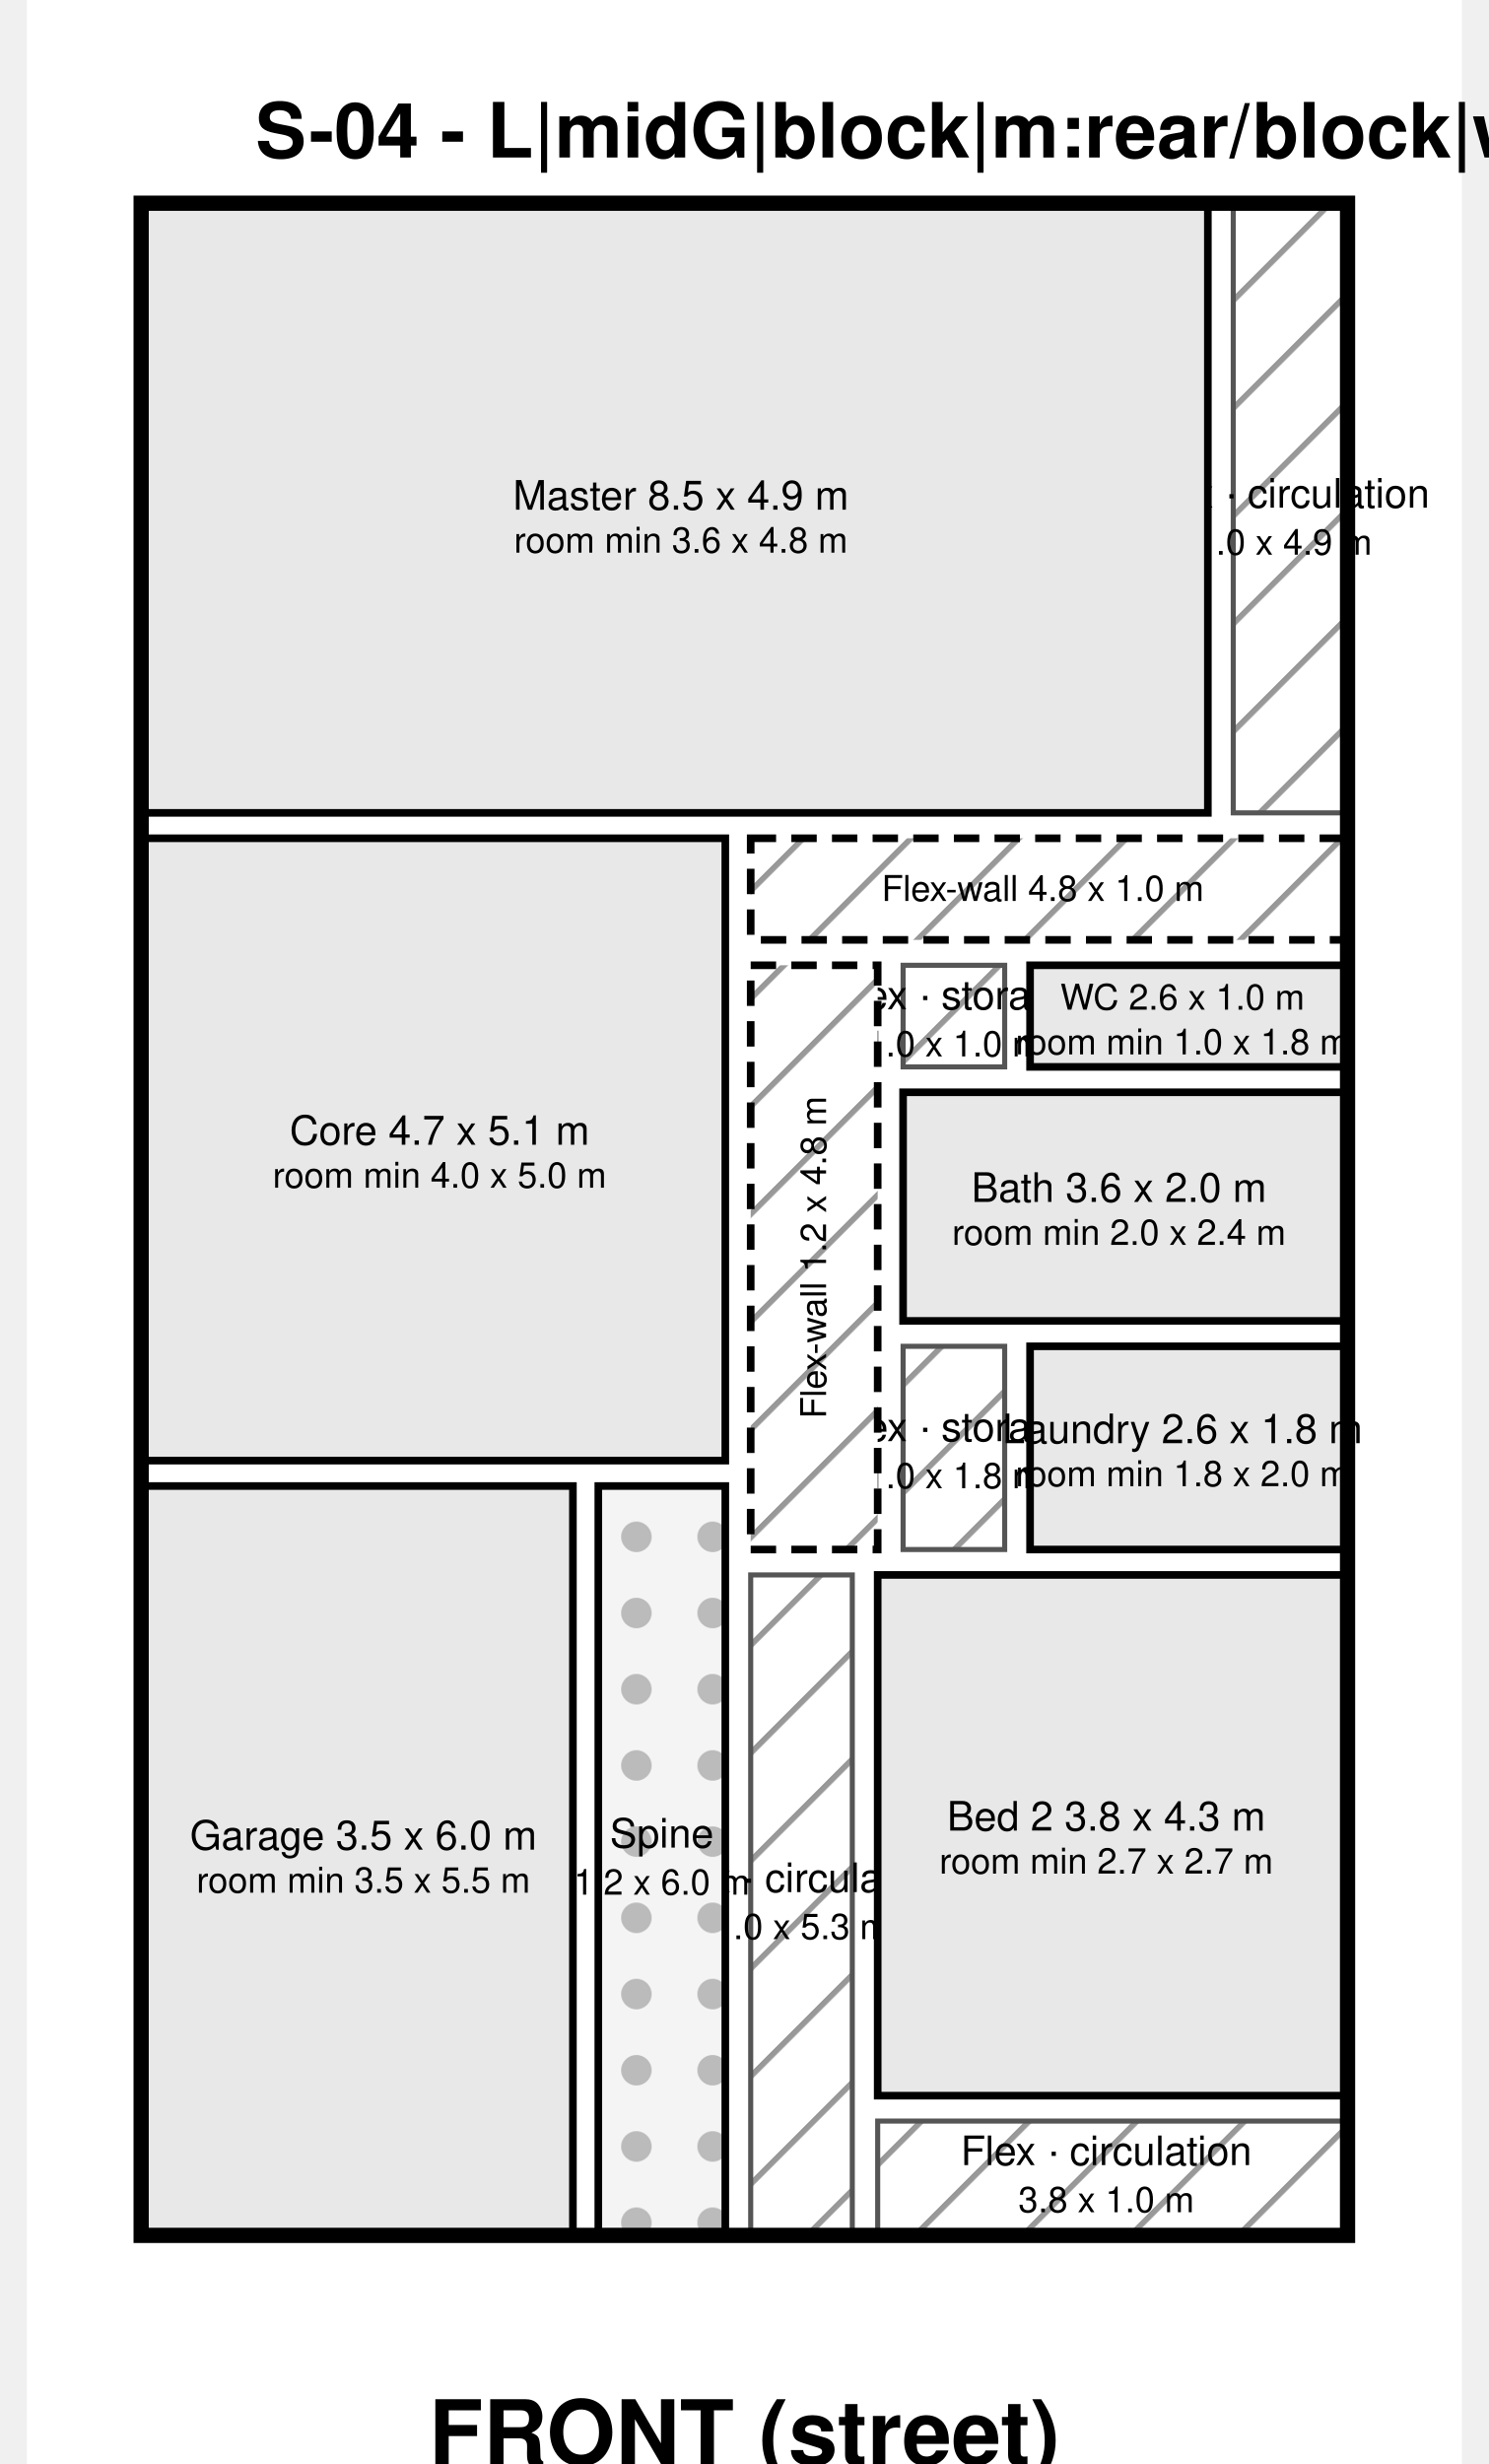
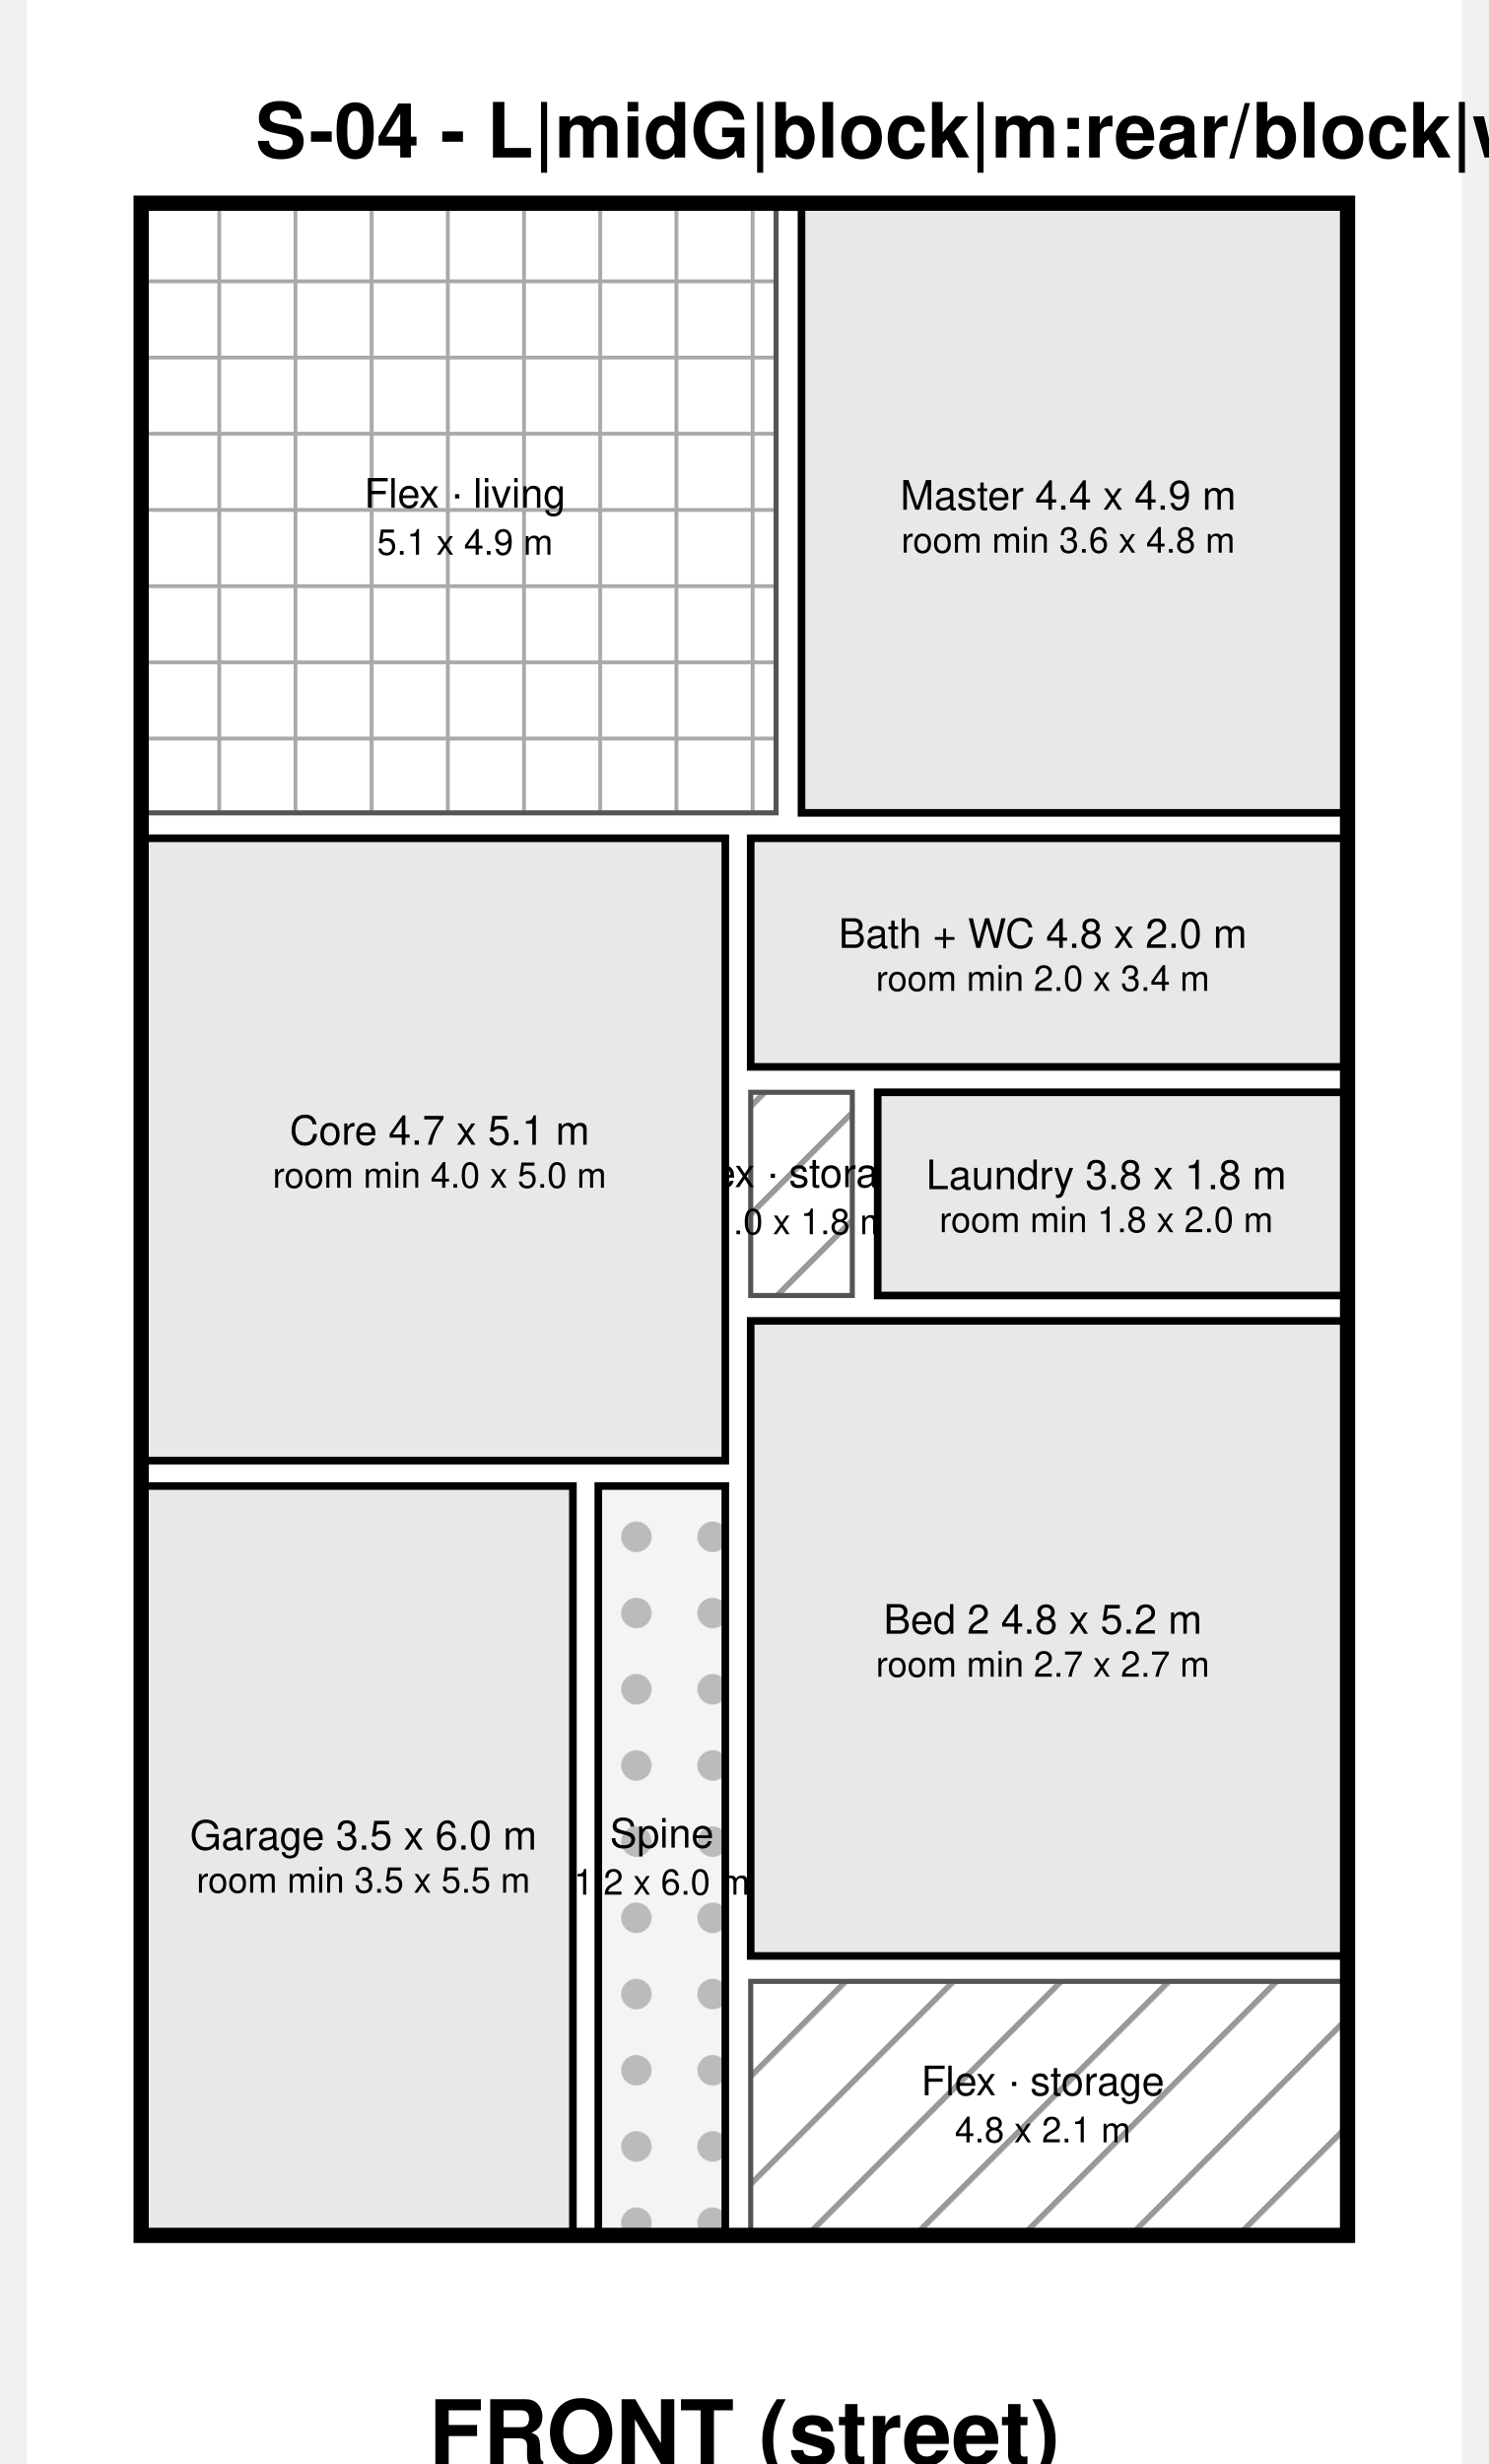
<svg xmlns="http://www.w3.org/2000/svg" width="565" height="935" viewBox="-900 -1600 11300 19400" font-family="Helvetica, Arial, sans-serif" fill="#000">
  <defs>
    <pattern id="hatch" width="600" height="600" patternUnits="userSpaceOnUse" patternTransform="rotate(45)">
      <rect width="600" height="600" fill="#ffffff" />
      <line x1="0" y1="0" x2="0" y2="600" stroke="#999" stroke-width="90" />
    </pattern>
    <pattern id="hatch2" width="500" height="500" patternUnits="userSpaceOnUse" patternTransform="rotate(-45)">
      <rect width="500" height="500" fill="#ffffff" />
      <line x1="0" y1="0" x2="0" y2="500" stroke="#666" stroke-width="70" />
    </pattern>
    <pattern id="hatch3" width="600" height="600" patternUnits="userSpaceOnUse">
      <rect width="600" height="600" fill="#ffffff" />
      <line x1="0" y1="0" x2="0" y2="600" stroke="#aaa" stroke-width="60" />
      <line x1="0" y1="0" x2="600" y2="0" stroke="#aaa" stroke-width="60" />
    </pattern>
    <pattern id="dots" width="600" height="600" patternUnits="userSpaceOnUse">
      <rect width="600" height="600" fill="#f4f4f4" />
      <circle cx="300" cy="300" r="120" fill="#bbb" />
    </pattern>
  </defs>
  <rect x="-900" y="-1600" width="11300" height="19400" fill="#ffffff" />
-   <text x="900" y="-360" font-size="600" font-weight="bold">S-04 - L|midG|block|m:rear/block|wet:split|rr:MF|fw|v2</text>
+   <text x="900" y="-360" font-size="600" font-weight="bold">S-04 - L|midG|block|m:rear/block|wet:block|rr:FM|nofw|v0</text>
  <g>
-     <rect x="8600" y="0" width="900" height="4800" fill="url(#hatch)" stroke="#555" stroke-width="40" />
-     <text x="9000" y="2290" font-size="320" text-anchor="middle" dominant-baseline="middle">Flex · circulation</text>
-     <text x="9000" y="2674" font-size="280" text-anchor="middle" dominant-baseline="middle">1.0 x 4.9 m</text>
+     <rect x="0" y="0" width="5000" height="4800" fill="url(#hatch3)" stroke="#555" stroke-width="40" />
+     <text x="2550" y="2290" font-size="320" text-anchor="middle" dominant-baseline="middle">Flex · living</text>
+     <text x="2550" y="2674" font-size="280" text-anchor="middle" dominant-baseline="middle">5.1 x 4.9 m</text>
  </g>
  <g>
-     <rect x="6000" y="6000" width="800" height="800" fill="url(#hatch)" stroke="#555" stroke-width="40" />
-     <text x="6400" y="6240" font-size="320" text-anchor="middle" dominant-baseline="middle">Flex · storage</text>
-     <text x="6400" y="6624" font-size="280" text-anchor="middle" dominant-baseline="middle">1.0 x 1.0 m</text>
+     <rect x="4800" y="7000" width="800" height="1600" fill="url(#hatch)" stroke="#555" stroke-width="40" />
+     <text x="5200" y="7640" font-size="320" text-anchor="middle" dominant-baseline="middle">Flex · storage</text>
+     <text x="5200" y="8024" font-size="280" text-anchor="middle" dominant-baseline="middle">1.0 x 1.8 m</text>
  </g>
  <g>
-     <rect x="6000" y="9000" width="800" height="1600" fill="url(#hatch)" stroke="#555" stroke-width="40" />
-     <text x="6400" y="9640" font-size="320" text-anchor="middle" dominant-baseline="middle">Flex · storage</text>
-     <text x="6400" y="10024" font-size="280" text-anchor="middle" dominant-baseline="middle">1.0 x 1.8 m</text>
+     <rect x="4800" y="14000" width="4700" height="2000" fill="url(#hatch)" stroke="#555" stroke-width="40" />
+     <text x="7100" y="14790" font-size="320" text-anchor="middle" dominant-baseline="middle">Flex · storage</text>
+     <text x="7100" y="15174" font-size="280" text-anchor="middle" dominant-baseline="middle">4.8 x 2.1 m</text>
  </g>
  <g>
-     <rect x="4800" y="10800" width="800" height="5200" fill="url(#hatch)" stroke="#555" stroke-width="40" />
-     <text x="5200" y="13190" font-size="320" text-anchor="middle" dominant-baseline="middle">Flex · circulation</text>
-     <text x="5200" y="13574" font-size="280" text-anchor="middle" dominant-baseline="middle">1.0 x 5.3 m</text>
-   </g>
-   <g>
-     <rect x="5800" y="15100" width="3700" height="900" fill="url(#hatch)" stroke="#555" stroke-width="40" />
-     <text x="7600" y="15340" font-size="320" text-anchor="middle" dominant-baseline="middle">Flex · circulation</text>
-     <text x="7600" y="15724" font-size="280" text-anchor="middle" dominant-baseline="middle">3.8 x 1.0 m</text>
-   </g>
-   <g>
-     <rect x="0" y="0" width="8400" height="4800" fill="#e8e8e8" stroke="#000" stroke-width="60" />
-     <text x="4250" y="2306" font-size="320" text-anchor="middle" dominant-baseline="middle">Master 8.5 x 4.9 m</text>
-     <text x="4250" y="2658" font-size="280" text-anchor="middle" dominant-baseline="middle">room min 3.6 x 4.8 m</text>
+     <rect x="5200" y="0" width="4300" height="4800" fill="#e8e8e8" stroke="#000" stroke-width="60" />
+     <text x="7300" y="2306" font-size="320" text-anchor="middle" dominant-baseline="middle">Master 4.4 x 4.9 m</text>
+     <text x="7300" y="2658" font-size="280" text-anchor="middle" dominant-baseline="middle">room min 3.6 x 4.8 m</text>
  </g>
  <g>
    <rect x="0" y="5000" width="4600" height="4900" fill="#e8e8e8" stroke="#000" stroke-width="60" />
    <text x="2350" y="7306" font-size="320" text-anchor="middle" dominant-baseline="middle">Core 4.7 x 5.1 m</text>
    <text x="2350" y="7658" font-size="280" text-anchor="middle" dominant-baseline="middle">room min 4.0 x 5.0 m</text>
  </g>
  <g>
    <rect x="0" y="10100" width="3400" height="5900" fill="#e8e8e8" stroke="#000" stroke-width="60" />
    <text x="1750" y="12856" font-size="320" text-anchor="middle" dominant-baseline="middle">Garage 3.5 x 6.0 m</text>
    <text x="1750" y="13208" font-size="280" text-anchor="middle" dominant-baseline="middle">room min 3.5 x 5.5 m</text>
  </g>
  <g>
-     <rect x="4800" y="5000" width="4700" height="800" fill="url(#hatch)" stroke="#000" stroke-width="60" stroke-dasharray="200 120" />
-     <text x="7100" y="5400" font-size="280" text-anchor="middle" dominant-baseline="middle">Flex-wall 4.8 x 1.0 m</text>
+     <rect x="4800" y="5000" width="4700" height="1800" fill="#e8e8e8" stroke="#000" stroke-width="60" />
+     <text x="7100" y="5756" font-size="320" text-anchor="middle" dominant-baseline="middle">Bath + WC 4.8 x 2.0 m</text>
+     <text x="7100" y="6108" font-size="280" text-anchor="middle" dominant-baseline="middle">room min 2.0 x 3.4 m</text>
  </g>
  <g>
-     <rect x="4800" y="6000" width="1000" height="4600" fill="url(#hatch)" stroke="#000" stroke-width="60" stroke-dasharray="200 120" />
-     <text transform="translate(5300 8300) rotate(-90)" font-size="280" text-anchor="middle" dominant-baseline="middle">Flex-wall 1.2 x 4.8 m</text>
+     <rect x="5800" y="7000" width="3700" height="1600" fill="#e8e8e8" stroke="#000" stroke-width="60" />
+     <text x="7600" y="7656" font-size="320" text-anchor="middle" dominant-baseline="middle">Laundry 3.8 x 1.8 m</text>
+     <text x="7600" y="8008" font-size="280" text-anchor="middle" dominant-baseline="middle">room min 1.8 x 2.0 m</text>
  </g>
  <g>
-     <rect x="7000" y="6000" width="2500" height="800" fill="#e8e8e8" stroke="#000" stroke-width="60" />
-     <text x="8200" y="6256" font-size="280" text-anchor="middle" dominant-baseline="middle">WC 2.6 x 1.0 m</text>
-     <text x="8200" y="6608" font-size="280" text-anchor="middle" dominant-baseline="middle">room min 1.0 x 1.8 m</text>
-   </g>
-   <g>
-     <rect x="6000" y="7000" width="3500" height="1800" fill="#e8e8e8" stroke="#000" stroke-width="60" />
-     <text x="7700" y="7756" font-size="320" text-anchor="middle" dominant-baseline="middle">Bath 3.6 x 2.0 m</text>
-     <text x="7700" y="8108" font-size="280" text-anchor="middle" dominant-baseline="middle">room min 2.0 x 2.4 m</text>
-   </g>
-   <g>
-     <rect x="7000" y="9000" width="2500" height="1600" fill="#e8e8e8" stroke="#000" stroke-width="60" />
-     <text x="8200" y="9656" font-size="320" text-anchor="middle" dominant-baseline="middle">Laundry 2.6 x 1.8 m</text>
-     <text x="8200" y="10008" font-size="280" text-anchor="middle" dominant-baseline="middle">room min 1.8 x 2.0 m</text>
-   </g>
-   <g>
-     <rect x="5800" y="10800" width="3700" height="4100" fill="#e8e8e8" stroke="#000" stroke-width="60" />
-     <text x="7600" y="12706" font-size="320" text-anchor="middle" dominant-baseline="middle">Bed 2 3.8 x 4.3 m</text>
-     <text x="7600" y="13058" font-size="280" text-anchor="middle" dominant-baseline="middle">room min 2.7 x 2.7 m</text>
+     <rect x="4800" y="8800" width="4700" height="5000" fill="#e8e8e8" stroke="#000" stroke-width="60" />
+     <text x="7100" y="11156" font-size="320" text-anchor="middle" dominant-baseline="middle">Bed 2 4.8 x 5.2 m</text>
+     <text x="7100" y="11508" font-size="280" text-anchor="middle" dominant-baseline="middle">room min 2.7 x 2.7 m</text>
  </g>
  <g>
    <rect x="3600" y="10100" width="1000" height="5900" fill="url(#dots)" stroke="#000" stroke-width="60" />
    <text x="4100" y="12840" font-size="320" text-anchor="middle" dominant-baseline="middle">Spine</text>
    <text x="4100" y="13224" font-size="280" text-anchor="middle" dominant-baseline="middle">1.2 x 6.0 m</text>
  </g>
  <rect x="0" y="0" width="9500" height="16000" fill="none" stroke="#000" stroke-width="120" />
  <text x="4750" y="17800" font-size="700" text-anchor="middle" font-weight="bold">FRONT (street)</text>
</svg>
